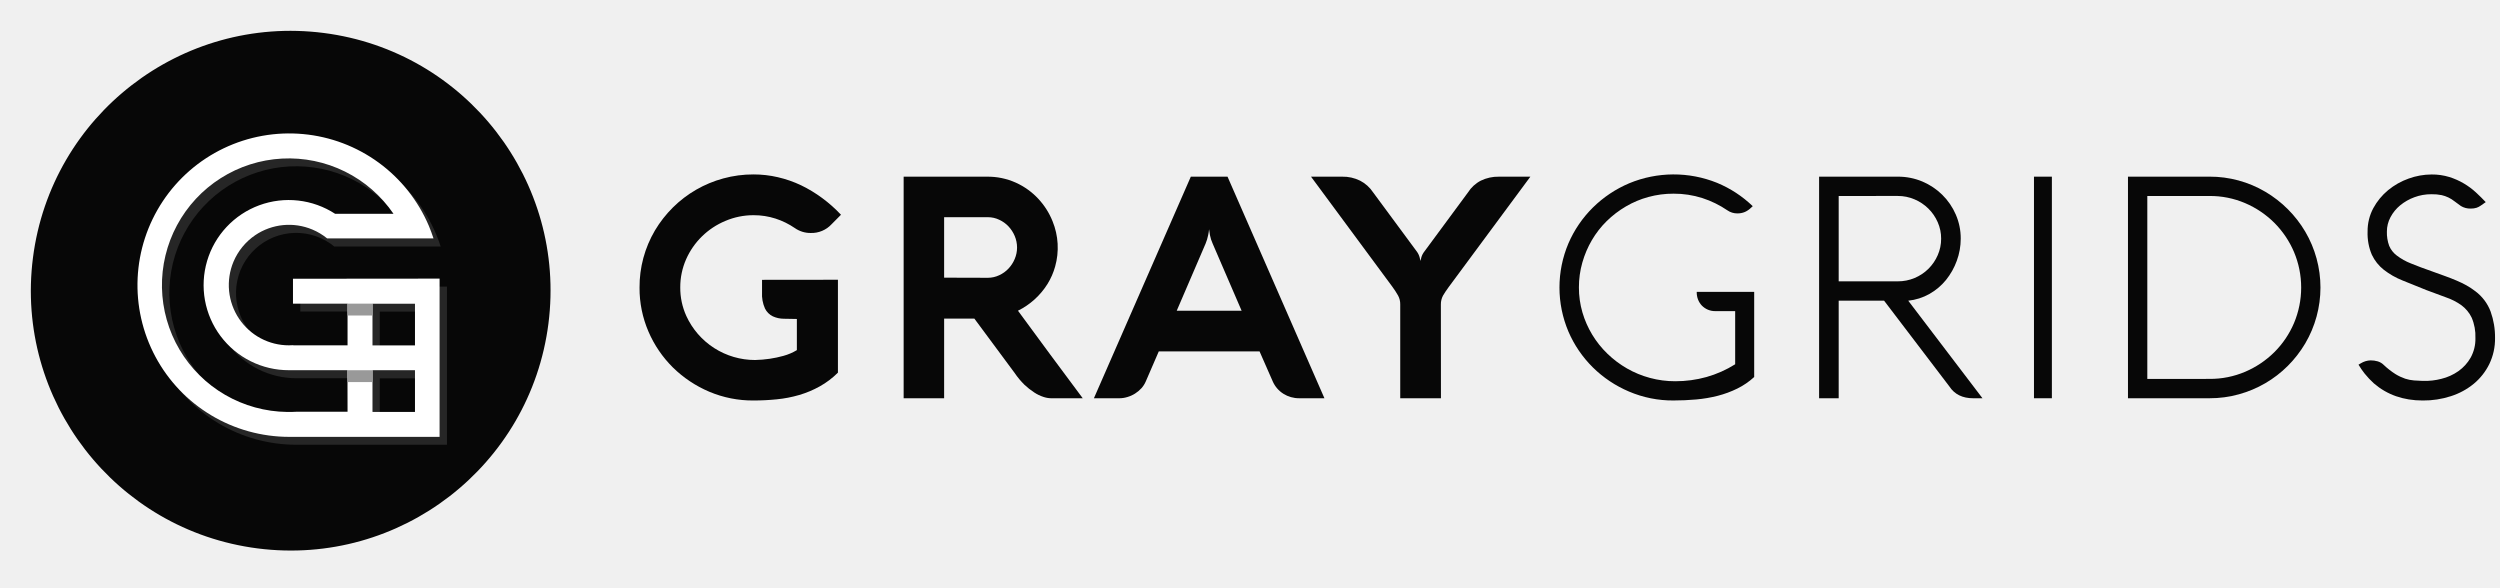
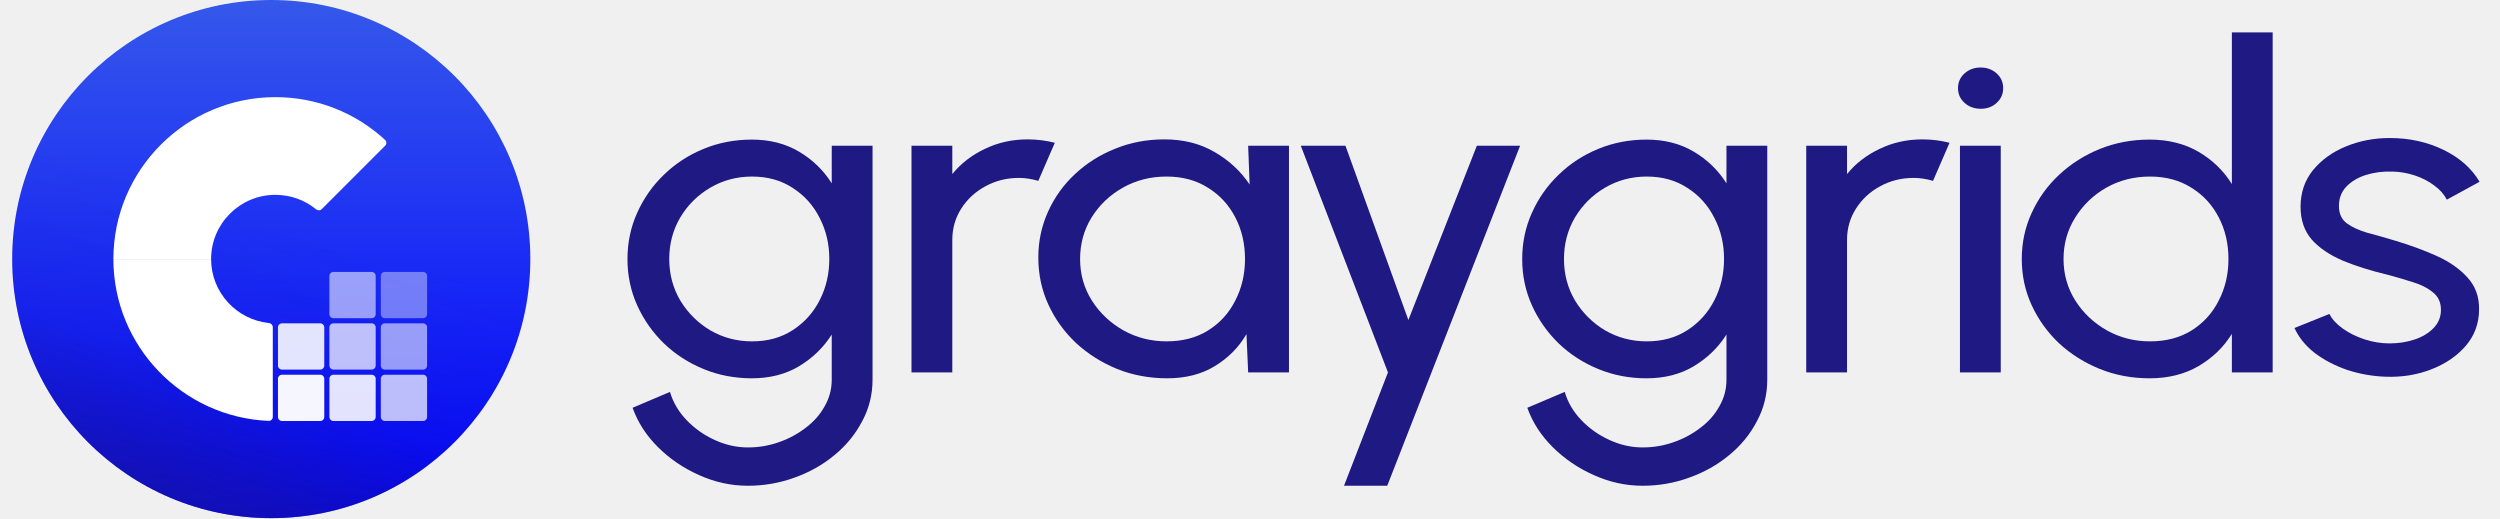
- <svg xmlns="http://www.w3.org/2000/svg" fill="none" height="47" viewBox="0 0 200 47" width="200">
-   <g fill="#070707">
-     <path d="m75.53 31.86h-3.238v-17.726h6.65c.803-.012 1.599.152 2.332.482.673.305 1.28.741 1.784 1.281.493.526.882 1.14 1.15 1.81.467 1.148.539 2.419.204 3.613-.137.493-.343.963-.612 1.398-.574.919-1.392 1.659-2.362 2.139.866 1.181 1.727 2.351 2.583 3.509.856 1.158 1.722 2.323 2.597 3.494h-2.544c-.209-.005-.416-.043-.613-.112-.256-.084-.499-.203-.723-.352-.278-.18-.539-.385-.78-.613-.293-.287-.555-.602-.784-.942l-3.226-4.354h-2.417zm3.512-9.637c.309-.002.615-.072.894-.204.28-.127.533-.308.743-.533.212-.225.382-.486.5-.772.122-.287.185-.596.186-.907 0-.317-.063-.631-.186-.924-.119-.285-.289-.547-.5-.772-.211-.224-.463-.404-.743-.531-.279-.134-.585-.204-.894-.204h-3.512v4.837z" />
-     <path d="m95.266 14.133h2.936l7.753 17.727h-2.019c-.446.004-.884-.12-1.262-.357-.378-.237-.676-.583-.855-.991l-1.054-2.399h-8.063l-1.039 2.399c-.085.2-.203.384-.348.546-.149.164-.319.307-.507.425-.19.121-.397.215-.614.278-.215.067-.438.1-.663.1h-2.019zm-1.127 10.724h5.19l-2.316-5.368c-.099-.218-.172-.446-.217-.68-.037-.204-.061-.364-.07-.47-.015.16-.04.319-.074.476-.046.231-.115.457-.205.674z" />
-     <path d="m115.276 31.86h-3.257v-7.51c.004-.246-.055-.489-.172-.705-.139-.243-.292-.479-.458-.705l-6.508-8.807h2.487c.499-.011.993.099 1.441.321.418.215.774.535 1.034.928l3.5 4.739c.103.137.179.292.225.458.041.155.063.256.071.296.016-.098.039-.195.07-.29.049-.169.131-.326.241-.464l3.488-4.726c.254-.402.611-.729 1.034-.946.449-.217.943-.325 1.441-.315h2.516l-6.525 8.819c-.098.133-.186.253-.258.366-.074.105-.142.214-.204.327-.057.106-.1.218-.129.335-.03.121-.045.245-.043.37z" />
-     <path d="m140.335 23.351v6.81c-.401.369-.854.68-1.343.921-.501.247-1.027.442-1.569.581-.568.145-1.147.243-1.732.295-.596.053-1.203.08-1.815.08-1.221.009-2.429-.234-3.55-.711-1.082-.457-2.067-1.114-2.9-1.937-.831-.823-1.495-1.797-1.954-2.868-.472-1.116-.715-2.313-.715-3.523 0-1.21.243-2.408.715-3.523.462-1.075 1.128-2.051 1.962-2.876.835-.822 1.818-1.479 2.9-1.937 2.246-.933 4.773-.946 7.029-.037 1.063.44 2.031 1.074 2.857 1.869l-.123.112c-.146.146-.317.265-.504.35-.192.08-.398.119-.605.116-.286.002-.565-.084-.798-.247-.617-.42-1.291-.75-2.003-.981-.744-.237-1.522-.356-2.303-.351-.68-.003-1.356.086-2.012.265-.632.171-1.239.426-1.803.758-.558.327-1.074.72-1.534 1.172-.46.453-.857.963-1.183 1.519-.33.564-.587 1.168-.765 1.796-.185.648-.276 1.318-.274 1.992-.002.674.092 1.346.28 1.994.368 1.258 1.058 2.399 2.005 3.312.47.454.994.848 1.561 1.174.577.331 1.196.586 1.839.758.658.178 1.338.267 2.022.265.845.003 1.688-.111 2.502-.338.809-.229 1.58-.572 2.291-1.019v-4.252h-1.582c-.203.004-.404-.035-.591-.112-.189-.077-.357-.193-.498-.338-.129-.138-.23-.299-.299-.475-.07-.182-.105-.374-.105-.569v-.049z" />
-     <path d="m147.095 31.86h-1.567v-17.727h6.291c.676-.005 1.346.127 1.969.388.596.252 1.138.613 1.596 1.065.459.453.825.988 1.079 1.578.265.609.399 1.266.395 1.929.001.604-.106 1.203-.315 1.77-.2.555-.492 1.073-.863 1.535-.368.452-.818.832-1.329 1.12-.52.293-1.096.476-1.692.537l5.94 7.806h-.739c-.859 0-1.497-.315-1.904-.938l-5.228-6.868h-3.633zm0-16.182v6.829h4.724c.462.003.922-.087 1.347-.266.413-.172.787-.42 1.104-.732.316-.313.568-.682.745-1.087.185-.42.279-.873.276-1.33.003-.455-.091-.905-.276-1.322-.358-.818-1.019-1.469-1.849-1.821-.424-.182-.884-.275-1.347-.272z" />
-     <path d="m164.15 31.86h-1.432v-17.727h1.432z" />
-     <path d="m170.238 31.859v-17.727h6.522c1.572-.006 3.117.412 4.47 1.212 1.315.776 2.412 1.872 3.189 3.186.797 1.355 1.218 2.899 1.218 4.472 0 1.573-.421 3.117-1.218 4.472-.388.654-.855 1.256-1.392 1.794-1.084 1.085-2.432 1.868-3.91 2.275-.767.213-1.56.32-2.357.317zm6.522-1.547c.983.008 1.957-.188 2.862-.574.866-.37 1.656-.902 2.326-1.565.669-.666 1.203-1.456 1.572-2.325.379-.901.574-1.868.574-2.845 0-.977-.195-1.945-.574-2.845-.37-.871-.904-1.662-1.572-2.332-.669-.666-1.459-1.199-2.326-1.571-.905-.387-1.878-.584-2.862-.576h-4.975v14.635z" />
-     <path d="m196.863 16.474c-.191-.131-.36-.255-.503-.369-.3-.24-.65-.408-1.025-.494-.27-.055-.545-.079-.821-.073-.465-.003-.929.079-1.365.241-.413.151-.798.371-1.137.649-.319.263-.583.586-.775.951-.188.354-.287.748-.286 1.149-.011.387.049.772.182 1.136.131.311.344.581.615.783.345.261.725.474 1.13.63.467.193 1.045.409 1.732.649.366.136.707.26 1.026.371.314.114.616.233.894.351.27.113.533.241.789.382.244.138.479.292.701.463.559.415.987.982 1.23 1.632.242.678.362 1.394.353 2.114.012.722-.146 1.436-.459 2.087-.297.606-.72 1.143-1.241 1.575-.541.444-1.163.781-1.832.994-.726.235-1.486.352-2.25.345-1.548 0-2.851-.457-3.912-1.371-.266-.241-.512-.503-.738-.783-.179-.226-.343-.464-.49-.712l.185-.11c.236-.145.506-.226.783-.235.193-.001.385.026.571.08.183.055.351.155.486.292.284.27.594.511.924.722.246.153.508.277.782.371.23.075.467.122.708.141.226.016.46.029.701.037.505.016 1.008-.04 1.495-.167.486-.118.946-.326 1.354-.612.403-.284.739-.653.982-1.081.264-.48.396-1.02.381-1.567.023-.559-.078-1.117-.298-1.632-.187-.393-.47-.734-.821-.994-.383-.272-.804-.486-1.249-.636-.48-.17-.998-.362-1.552-.575-.704-.28-1.346-.541-1.925-.777-.531-.212-1.03-.497-1.482-.847-.409-.322-.737-.734-.958-1.204-.249-.585-.364-1.218-.341-1.852-.008-.654.15-1.3.459-1.877.299-.551.701-1.041 1.186-1.44.489-.401 1.045-.714 1.641-.926.587-.213 1.207-.324 1.831-.327.483-.006.963.063 1.424.204.408.127.799.301 1.165.518.344.203.665.441.958.71.285.264.548.524.788.779l-.386.271c-.104.076-.218.136-.34.179-.152.048-.31.071-.468.067-.282.01-.562-.063-.802-.21z" />
-     <path d="m67.034 22.38v7.431c-.431.432-.921.802-1.455 1.1-.52.29-1.072.521-1.644.689-.583.17-1.181.286-1.785.345-.622.063-1.246.095-1.871.094-1.217.01-2.422-.23-3.542-.703-1.08-.458-2.064-1.114-2.901-1.934-.832-.824-1.496-1.798-1.958-2.872-.48-1.115-.724-2.316-.715-3.528-.009-1.605.417-3.182 1.233-4.567.4-.671.883-1.289 1.438-1.84 1.118-1.107 2.505-1.907 4.027-2.32.788-.216 1.603-.324 2.42-.321.657-.001 1.312.074 1.952.223.638.148 1.258.363 1.849.644.595.287 1.161.629 1.691 1.022.542.399 1.046.847 1.506 1.337l-.748.754c-.212.231-.471.413-.761.535-.289.122-.602.18-.916.17-.454.004-.898-.134-1.27-.395-.473-.324-.991-.579-1.537-.756-.568-.183-1.162-.275-1.759-.272-.777-.003-1.546.153-2.26.458-1.405.584-2.53 1.684-3.141 3.072-.311.709-.47 1.475-.466 2.249-.006.787.159 1.566.485 2.283.48 1.05 1.253 1.941 2.228 2.566.975.625 2.11.957 3.269.957.396-.009.79-.043 1.181-.1.369-.055.735-.133 1.095-.233.376-.103.736-.257 1.07-.458v-2.492l-1.027-.018c-.308.001-.613-.064-.894-.192-.274-.133-.495-.353-.629-.625-.182-.41-.263-.857-.236-1.304v-.992z" />
-     <path d="m43.874 25.893c1.457-11.387-6.593-21.799-17.981-23.256-11.387-1.457-21.799 6.593-23.256 17.981-1.457 11.387 6.593 21.799 17.981 23.256 11.387 1.457 21.799-6.593 23.256-17.981z" />
+ <svg xmlns="http://www.w3.org/2000/svg" width="193" height="40" viewBox="0 0 193 40" fill="none">
+   <g clip-path="url(#clip0_2911_90)">
+     <path d="M40.941 20C40.941 8.954 31.987 0 20.941 0C9.895 0 0.941 8.954 0.941 20C0.941 31.046 9.895 40 20.941 40C31.987 40 40.941 31.046 40.941 20Z" fill="url(#paint0_linear_2911_90)" />
+     <path d="M40.941 20C40.941 8.954 31.987 0 20.941 0C9.895 0 0.941 8.954 0.941 20C0.941 31.046 9.895 40 20.941 40C31.987 40 40.941 31.046 40.941 20Z" fill="url(#paint1_linear_2911_90)" fill-opacity="0.56" />
+     <path d="M21.259 7.5C24.427 7.5 27.416 8.67 29.73 10.803C29.858 10.922 29.86 11.123 29.736 11.246L24.839 16.143C24.721 16.262 24.53 16.265 24.4 16.158C23.516 15.434 22.418 15.041 21.262 15.041C18.523 15.039 16.297 17.266 16.297 20H8.754C8.754 13.107 14.365 7.5 21.259 7.5Z" fill="white" />
+     <path d="M16.297 20C16.297 22.566 18.258 24.685 20.761 24.936C20.927 24.953 21.06 25.09 21.06 25.257V32.183C21.06 32.357 20.916 32.498 20.742 32.491C14.085 32.218 8.754 26.719 8.754 20H16.297Z" fill="white" />
+     <path opacity="0.56" d="M28.691 20.992H25.742C25.569 20.992 25.429 21.132 25.429 21.305V24.252C25.429 24.425 25.569 24.564 25.742 24.564H28.691C28.863 24.564 29.003 24.425 29.003 24.252V21.305C29.003 21.132 28.863 20.992 28.691 20.992Z" fill="white" />
+     <path opacity="0.4" d="M32.659 20.992H29.71C29.538 20.992 29.398 21.132 29.398 21.305V24.252C29.398 24.425 29.538 24.564 29.71 24.564H32.659C32.832 24.564 32.972 24.425 32.972 24.252V21.305C32.972 21.132 32.832 20.992 32.659 20.992Z" fill="white" />
+     <path opacity="0.72" d="M28.691 24.961H25.742C25.569 24.961 25.429 25.101 25.429 25.274V28.221C25.429 28.393 25.569 28.533 25.742 28.533H28.691C28.863 28.533 29.003 28.393 29.003 28.221V25.274C29.003 25.101 28.863 24.961 28.691 24.961Z" fill="white" />
+     <path opacity="0.88" d="M24.721 24.961H21.772C21.599 24.961 21.459 25.101 21.459 25.274V28.221C21.459 28.393 21.599 28.533 21.772 28.533H24.721C24.894 28.533 25.034 28.393 25.034 28.221V25.274C25.034 25.101 24.894 24.961 24.721 24.961Z" fill="white" />
+     <path opacity="0.56" d="M32.659 24.961H29.71C29.538 24.961 29.398 25.101 29.398 25.274V28.221C29.398 28.393 29.538 28.533 29.71 28.533H32.659C32.832 28.533 32.972 28.393 32.972 28.221V25.274C32.972 25.101 32.832 24.961 32.659 24.961Z" fill="white" />
+     <path opacity="0.88" d="M28.691 28.928H25.742C25.569 28.928 25.429 29.067 25.429 29.24V32.187C25.429 32.36 25.569 32.5 25.742 32.5H28.691C28.863 32.5 29.003 32.36 29.003 32.187V29.24C29.003 29.067 28.863 28.928 28.691 28.928Z" fill="white" />
+     <path opacity="0.96" d="M24.721 28.928H21.772C21.599 28.928 21.459 29.067 21.459 29.24V32.187C21.459 32.36 21.599 32.5 21.772 32.5H24.721C24.894 32.5 25.034 32.36 25.034 32.187V29.24C25.034 29.067 24.894 28.928 24.721 28.928Z" fill="white" />
+     <path opacity="0.72" d="M32.659 28.928H29.71C29.538 28.928 29.398 29.067 29.398 29.24V32.187C29.398 32.36 29.538 32.5 29.71 32.5H32.659C32.832 32.5 32.972 32.36 32.972 32.187V29.24C32.972 29.067 32.832 28.928 32.659 28.928Z" fill="white" />
+     <path d="M64.21 11.25H67.36V29.31C67.36 30.465 67.091 31.538 66.554 32.53C66.029 33.533 65.316 34.402 64.416 35.138C63.516 35.884 62.491 36.462 61.341 36.87C60.191 37.29 58.991 37.5 57.741 37.5C56.441 37.5 55.185 37.226 53.972 36.678C52.76 36.141 51.697 35.417 50.785 34.507C49.885 33.609 49.235 32.6 48.835 31.48L51.722 30.255C51.96 31.06 52.385 31.783 52.997 32.425C53.622 33.078 54.347 33.592 55.172 33.965C56.01 34.35 56.866 34.542 57.741 34.542C58.566 34.542 59.36 34.408 60.122 34.14C60.897 33.872 61.591 33.498 62.204 33.02C62.829 32.553 63.316 31.999 63.666 31.358C64.029 30.728 64.21 30.045 64.21 29.31V25.827C63.572 26.831 62.729 27.647 61.679 28.277C60.641 28.896 59.429 29.205 58.041 29.205C56.716 29.205 55.472 28.966 54.31 28.488C53.147 28.009 52.129 27.35 51.254 26.51C50.379 25.658 49.691 24.678 49.191 23.57C48.691 22.462 48.441 21.272 48.441 20C48.441 18.728 48.691 17.538 49.191 16.43C49.691 15.31 50.379 14.33 51.254 13.49C52.129 12.638 53.147 11.973 54.31 11.495C55.472 11.017 56.716 10.777 58.041 10.777C59.429 10.777 60.641 11.087 61.679 11.705C62.729 12.323 63.572 13.14 64.21 14.155V11.25ZM58.06 26.353C59.272 26.353 60.322 26.061 61.21 25.478C62.11 24.894 62.804 24.118 63.291 23.15C63.779 22.182 64.022 21.132 64.022 20C64.022 18.833 63.772 17.772 63.272 16.815C62.785 15.847 62.091 15.077 61.191 14.505C60.304 13.922 59.26 13.63 58.06 13.63C56.885 13.63 55.81 13.916 54.835 14.488C53.86 15.059 53.085 15.829 52.51 16.798C51.947 17.754 51.666 18.822 51.666 20C51.666 21.178 51.954 22.252 52.529 23.22C53.116 24.177 53.891 24.941 54.854 25.513C55.829 26.073 56.897 26.353 58.06 26.353Z" fill="#1E1983" />
+     <path d="M70.368 28.75V11.25H73.518V13.438C74.181 12.621 75.018 11.973 76.031 11.495C77.043 11.005 78.143 10.76 79.331 10.76C80.056 10.76 80.756 10.848 81.431 11.023L80.156 13.963C79.643 13.811 79.143 13.735 78.656 13.735C77.718 13.735 76.856 13.951 76.068 14.383C75.293 14.803 74.675 15.374 74.212 16.098C73.75 16.821 73.518 17.626 73.518 18.513V28.75H70.368Z" fill="#1E1983" />
+     <path d="M96.358 11.25H99.508V28.75H96.358L96.227 25.793C95.639 26.808 94.827 27.63 93.789 28.26C92.764 28.89 91.539 29.205 90.114 29.205C88.739 29.205 87.452 28.966 86.252 28.488C85.052 27.997 83.989 27.327 83.064 26.475C82.152 25.612 81.439 24.62 80.927 23.5C80.414 22.38 80.158 21.172 80.158 19.878C80.158 18.629 80.408 17.451 80.908 16.343C81.408 15.234 82.102 14.266 82.989 13.438C83.889 12.598 84.927 11.944 86.102 11.477C87.277 10.999 88.539 10.76 89.889 10.76C91.364 10.76 92.658 11.087 93.77 11.74C94.883 12.382 95.783 13.216 96.471 14.243L96.358 11.25ZM90.058 26.352C91.296 26.352 92.364 26.073 93.264 25.512C94.177 24.941 94.877 24.171 95.364 23.203C95.864 22.234 96.114 21.167 96.114 20C96.114 18.81 95.864 17.737 95.364 16.78C94.864 15.812 94.158 15.048 93.246 14.488C92.346 13.916 91.283 13.63 90.058 13.63C88.82 13.63 87.695 13.916 86.683 14.488C85.671 15.059 84.864 15.829 84.264 16.797C83.677 17.754 83.383 18.822 83.383 20C83.383 21.178 83.689 22.252 84.302 23.22C84.914 24.177 85.727 24.941 86.739 25.512C87.752 26.073 88.858 26.352 90.058 26.352Z" fill="#1E1983" />
+     <path d="M114.013 11.25H117.351L107.095 37.5H103.757L107.151 28.75L100.42 11.25H103.87L108.726 24.707L114.013 11.25Z" fill="#1E1983" />
+     <path d="M133.283 11.25H136.433V29.31C136.433 30.465 136.164 31.538 135.627 32.53C135.102 33.533 134.389 34.402 133.489 35.138C132.589 35.884 131.564 36.462 130.414 36.87C129.264 37.29 128.064 37.5 126.814 37.5C125.514 37.5 124.258 37.226 123.046 36.678C121.833 36.141 120.771 35.417 119.858 34.507C118.958 33.609 118.308 32.6 117.908 31.48L120.796 30.255C121.033 31.06 121.458 31.783 122.071 32.425C122.696 33.078 123.421 33.592 124.246 33.965C125.083 34.35 125.939 34.542 126.814 34.542C127.639 34.542 128.433 34.408 129.196 34.14C129.971 33.872 130.664 33.498 131.277 33.02C131.902 32.553 132.389 31.999 132.739 31.358C133.102 30.728 133.283 30.045 133.283 29.31V25.827C132.646 26.831 131.802 27.647 130.752 28.277C129.714 28.896 128.502 29.205 127.114 29.205C125.789 29.205 124.546 28.966 123.383 28.488C122.221 28.009 121.202 27.35 120.327 26.51C119.452 25.658 118.764 24.678 118.264 23.57C117.764 22.462 117.514 21.272 117.514 20C117.514 18.728 117.764 17.538 118.264 16.43C118.764 15.31 119.452 14.33 120.327 13.49C121.202 12.638 122.221 11.973 123.383 11.495C124.546 11.017 125.789 10.777 127.114 10.777C128.502 10.777 129.714 11.087 130.752 11.705C131.802 12.323 132.646 13.14 133.283 14.155V11.25ZM127.133 26.353C128.346 26.353 129.396 26.061 130.283 25.478C131.183 24.894 131.877 24.118 132.364 23.15C132.852 22.182 133.096 21.132 133.096 20C133.096 18.833 132.846 17.772 132.346 16.815C131.858 15.847 131.164 15.077 130.264 14.505C129.377 13.922 128.333 13.63 127.133 13.63C125.958 13.63 124.883 13.916 123.908 14.488C122.933 15.059 122.158 15.829 121.583 16.798C121.021 17.754 120.739 18.822 120.739 20C120.739 21.178 121.027 22.252 121.602 23.22C122.189 24.177 122.964 24.941 123.927 25.513C124.902 26.073 125.971 26.353 127.133 26.353Z" fill="#1E1983" />
+     <path d="M139.441 28.75V11.25H142.591V13.438C143.254 12.621 144.091 11.973 145.104 11.495C146.117 11.005 147.217 10.76 148.404 10.76C149.129 10.76 149.829 10.848 150.504 11.023L149.229 13.963C148.717 13.811 148.217 13.735 147.729 13.735C146.791 13.735 145.929 13.951 145.141 14.383C144.367 14.803 143.748 15.374 143.286 16.098C142.823 16.821 142.591 17.626 142.591 18.513V28.75H139.441Z" fill="#1E1983" />
+     <path d="M151.308 11.25H154.458V28.75H151.308V11.25ZM152.921 8.397C152.421 8.397 152.002 8.246 151.664 7.942C151.327 7.639 151.158 7.26 151.158 6.805C151.158 6.35 151.327 5.971 151.664 5.667C152.002 5.364 152.414 5.212 152.902 5.212C153.39 5.212 153.802 5.364 154.14 5.667C154.477 5.971 154.645 6.35 154.645 6.805C154.645 7.26 154.477 7.639 154.14 7.942C153.814 8.246 153.408 8.397 152.921 8.397Z" fill="#1E1983" />
+     <path d="M172.3 2.5H175.45V28.75H172.3V25.775C171.662 26.802 170.805 27.63 169.731 28.26C168.655 28.89 167.393 29.205 165.943 29.205C164.581 29.205 163.305 28.966 162.118 28.488C160.931 28.009 159.881 27.35 158.968 26.51C158.068 25.658 157.362 24.678 156.85 23.57C156.337 22.462 156.081 21.272 156.081 20C156.081 18.728 156.337 17.538 156.85 16.43C157.362 15.31 158.068 14.33 158.968 13.49C159.881 12.638 160.931 11.973 162.118 11.495C163.305 11.017 164.581 10.777 165.943 10.777C167.393 10.777 168.655 11.092 169.731 11.723C170.805 12.353 171.662 13.181 172.3 14.208V2.5ZM165.981 26.353C167.218 26.353 168.287 26.073 169.187 25.513C170.1 24.941 170.8 24.171 171.287 23.203C171.787 22.234 172.037 21.167 172.037 20C172.037 18.81 171.787 17.737 171.287 16.78C170.787 15.812 170.081 15.048 169.168 14.488C168.268 13.916 167.205 13.63 165.981 13.63C164.743 13.63 163.618 13.916 162.605 14.488C161.605 15.059 160.805 15.829 160.205 16.798C159.605 17.754 159.305 18.822 159.305 20C159.305 21.178 159.612 22.252 160.224 23.22C160.837 24.177 161.65 24.941 162.662 25.513C163.674 26.073 164.781 26.353 165.981 26.353Z" fill="#1E1983" />
+     <path d="M184.166 29.082C183.153 29.047 182.166 28.873 181.203 28.557C180.253 28.231 179.417 27.793 178.691 27.245C177.979 26.685 177.46 26.043 177.134 25.32L179.834 24.235C180.022 24.632 180.36 25.005 180.848 25.355C181.334 25.705 181.898 25.985 182.534 26.195C183.172 26.405 183.816 26.51 184.466 26.51C185.153 26.51 185.798 26.411 186.398 26.213C186.998 26.014 187.484 25.723 187.86 25.338C188.248 24.941 188.441 24.468 188.441 23.92C188.441 23.337 188.229 22.882 187.803 22.555C187.391 22.217 186.866 21.954 186.229 21.767C185.603 21.569 184.966 21.382 184.316 21.208C183.029 20.904 181.879 20.543 180.866 20.123C179.853 19.691 179.053 19.148 178.466 18.495C177.891 17.83 177.603 16.984 177.603 15.958C177.603 14.873 177.922 13.933 178.56 13.14C179.21 12.347 180.06 11.734 181.11 11.303C182.16 10.871 183.284 10.655 184.484 10.655C185.998 10.655 187.379 10.958 188.629 11.565C189.879 12.172 190.81 12.994 191.422 14.033L188.891 15.415C188.679 14.995 188.353 14.628 187.916 14.313C187.479 13.986 186.979 13.729 186.416 13.543C185.853 13.356 185.279 13.257 184.691 13.245C183.966 13.222 183.284 13.309 182.648 13.508C182.022 13.706 181.517 14.009 181.129 14.417C180.753 14.814 180.566 15.31 180.566 15.905C180.566 16.488 180.766 16.932 181.166 17.235C181.579 17.538 182.11 17.783 182.76 17.97C183.422 18.145 184.141 18.349 184.916 18.583C186.053 18.921 187.116 19.312 188.103 19.755C189.091 20.198 189.884 20.753 190.484 21.418C191.098 22.083 191.398 22.905 191.384 23.885C191.384 24.958 191.041 25.898 190.353 26.703C189.666 27.496 188.772 28.102 187.672 28.522C186.584 28.943 185.416 29.129 184.166 29.082Z" fill="#1E1983" />
  </g>
-   <path d="m24.026 22.929v1.993h4.363v3.333h-4.333v-.012c-.116 0-.236.012-.352.012-.644.002-1.281-.126-1.874-.376-.862-.365-1.601-.97-2.127-1.744-.647-.958-.927-2.117-.789-3.264.138-1.148.683-2.208 1.538-2.986.855-.778 1.961-1.223 3.116-1.253 1.155-.03 2.283.357 3.177 1.09h8.509c-.109-.34-.236-.676-.371-1.002-.854-2.022-2.239-3.774-4.01-5.071-1.77-1.297-3.859-2.089-6.044-2.293-2.185-.204-4.385.188-6.364 1.135-1.98.947-3.666 2.413-4.879 4.242-1.213 1.829-1.907 3.952-2.009 6.145s.392 4.371 1.43 6.305c1.038 1.934 2.581 3.55 4.464 4.676 1.883 1.127 4.037 1.721 6.232 1.721h12.055v-12.653zm4.363 10.637h-4.018c-.151 0-.307.017-.473.019h-.35c-1.742-.025-3.449-.497-4.955-1.373-1.506-.876-2.762-2.124-3.645-3.626-.883-1.502-1.365-3.206-1.399-4.948s.382-3.463 1.208-4.998c.825-1.535 2.031-2.831 3.503-3.764 1.472-.933 3.159-1.471 4.899-1.562 1.74-.091 3.474.267 5.035 1.041 1.561.774 2.897 1.936 3.878 3.376h-4.675c-.889-.574-1.9-.932-2.952-1.047s-2.116.017-3.108.386c-.992.368-1.885.963-2.607 1.736-.722.773-1.254 1.705-1.553 2.72-.299 1.015-.358 2.086-.171 3.127.187 1.042.614 2.025 1.247 2.873.633.848 1.456 1.536 2.402 2.01.946.474 1.989.722 3.048.722h4.687zm5.394.019h-3.399l.019-.012h-.019v-3.309h3.399zm0-5.325h-3.399v-3.333h3.399z" fill="#262626" />
-   <path d="m23.438 22.3v1.993h4.366v3.333h-4.337v-.012c-.116 0-.236.012-.35.012-.789.002-1.567-.192-2.263-.563s-1.29-.908-1.729-1.564c-.446-.665-.72-1.429-.798-2.226-.077-.797.044-1.6.353-2.338.364-.863.971-1.602 1.747-2.127.663-.447 1.428-.722 2.225-.8.796-.077 1.6.045 2.337.355.426.179.824.418 1.182.709h8.509c-.111-.341-.236-.676-.371-1.002-.857-2.018-2.244-3.767-4.014-5.06-1.77-1.293-3.858-2.083-6.042-2.284-2.183-.202-4.38.192-6.358 1.138-1.978.947-3.662 2.411-4.874 4.238-1.212 1.827-1.907 3.948-2.01 6.138-.103 2.19.389 4.367 1.424 6.3 1.035 1.933 2.574 3.549 4.454 4.678 1.88 1.128 4.03 1.726 6.223 1.731h12.055v-12.66zm4.366 10.637h-4.018c-.154 0-.307.017-.473.019h-.343c-1.743-.022-3.45-.493-4.958-1.367-1.508-.874-2.765-2.122-3.651-3.623s-1.369-3.205-1.404-4.948c-.035-1.742.38-3.465 1.204-5.0.824-1.536 2.03-2.833 3.502-3.767 1.472-.934 3.159-1.473 4.9-1.565 1.74-.092 3.475.266 5.037 1.04 1.562.774 2.898 1.937 3.879 3.377h-4.671c-.889-.578-1.9-.941-2.954-1.059-1.054-.118-2.12.011-3.115.378-.995.367-1.89.961-2.614 1.735-.725.774-1.258 1.706-1.558 2.723-.3 1.017-.359 2.09-.172 3.133.188 1.043.616 2.029 1.252 2.877s1.461 1.537 2.409 2.01c.949.473 1.995.718 3.055.716h4.687zm5.394.019h-3.399l.017-.012h-.017v-3.328h3.399zm0-5.325h-3.399v-3.333h3.399z" fill="#fff" />
-   <g fill="#999">
-     <path d="m27.803 29.618h1.995v.948h-1.995z" />
-     <path d="m26.189 24.293h1.614v.948h1.993v-.948h1.463v-.002h-5.07z" />
-   </g>
+   <defs>
+     <linearGradient id="paint0_linear_2911_90" x1="20.941" y1="0" x2="20.941" y2="40" gradientUnits="userSpaceOnUse">
+       <stop stop-color="#3558EA" />
+       <stop offset="1" stop-color="#0000FF" />
+     </linearGradient>
+     <linearGradient id="paint1_linear_2911_90" x1="26.263" y1="5.81" x2="8.644" y2="58.305" gradientUnits="userSpaceOnUse">
+       <stop offset="0.216" stop-color="#1E1983" stop-opacity="0" />
+       <stop offset="0.447" stop-color="#1E1983" stop-opacity="0.19" />
+       <stop offset="0.62" stop-color="#1E1983" />
+     </linearGradient>
+     <clipPath id="clip0_2911_90">
+       <rect width="191.111" height="40" fill="white" transform="translate(0.941162)" />
+     </clipPath>
+   </defs>
</svg>
